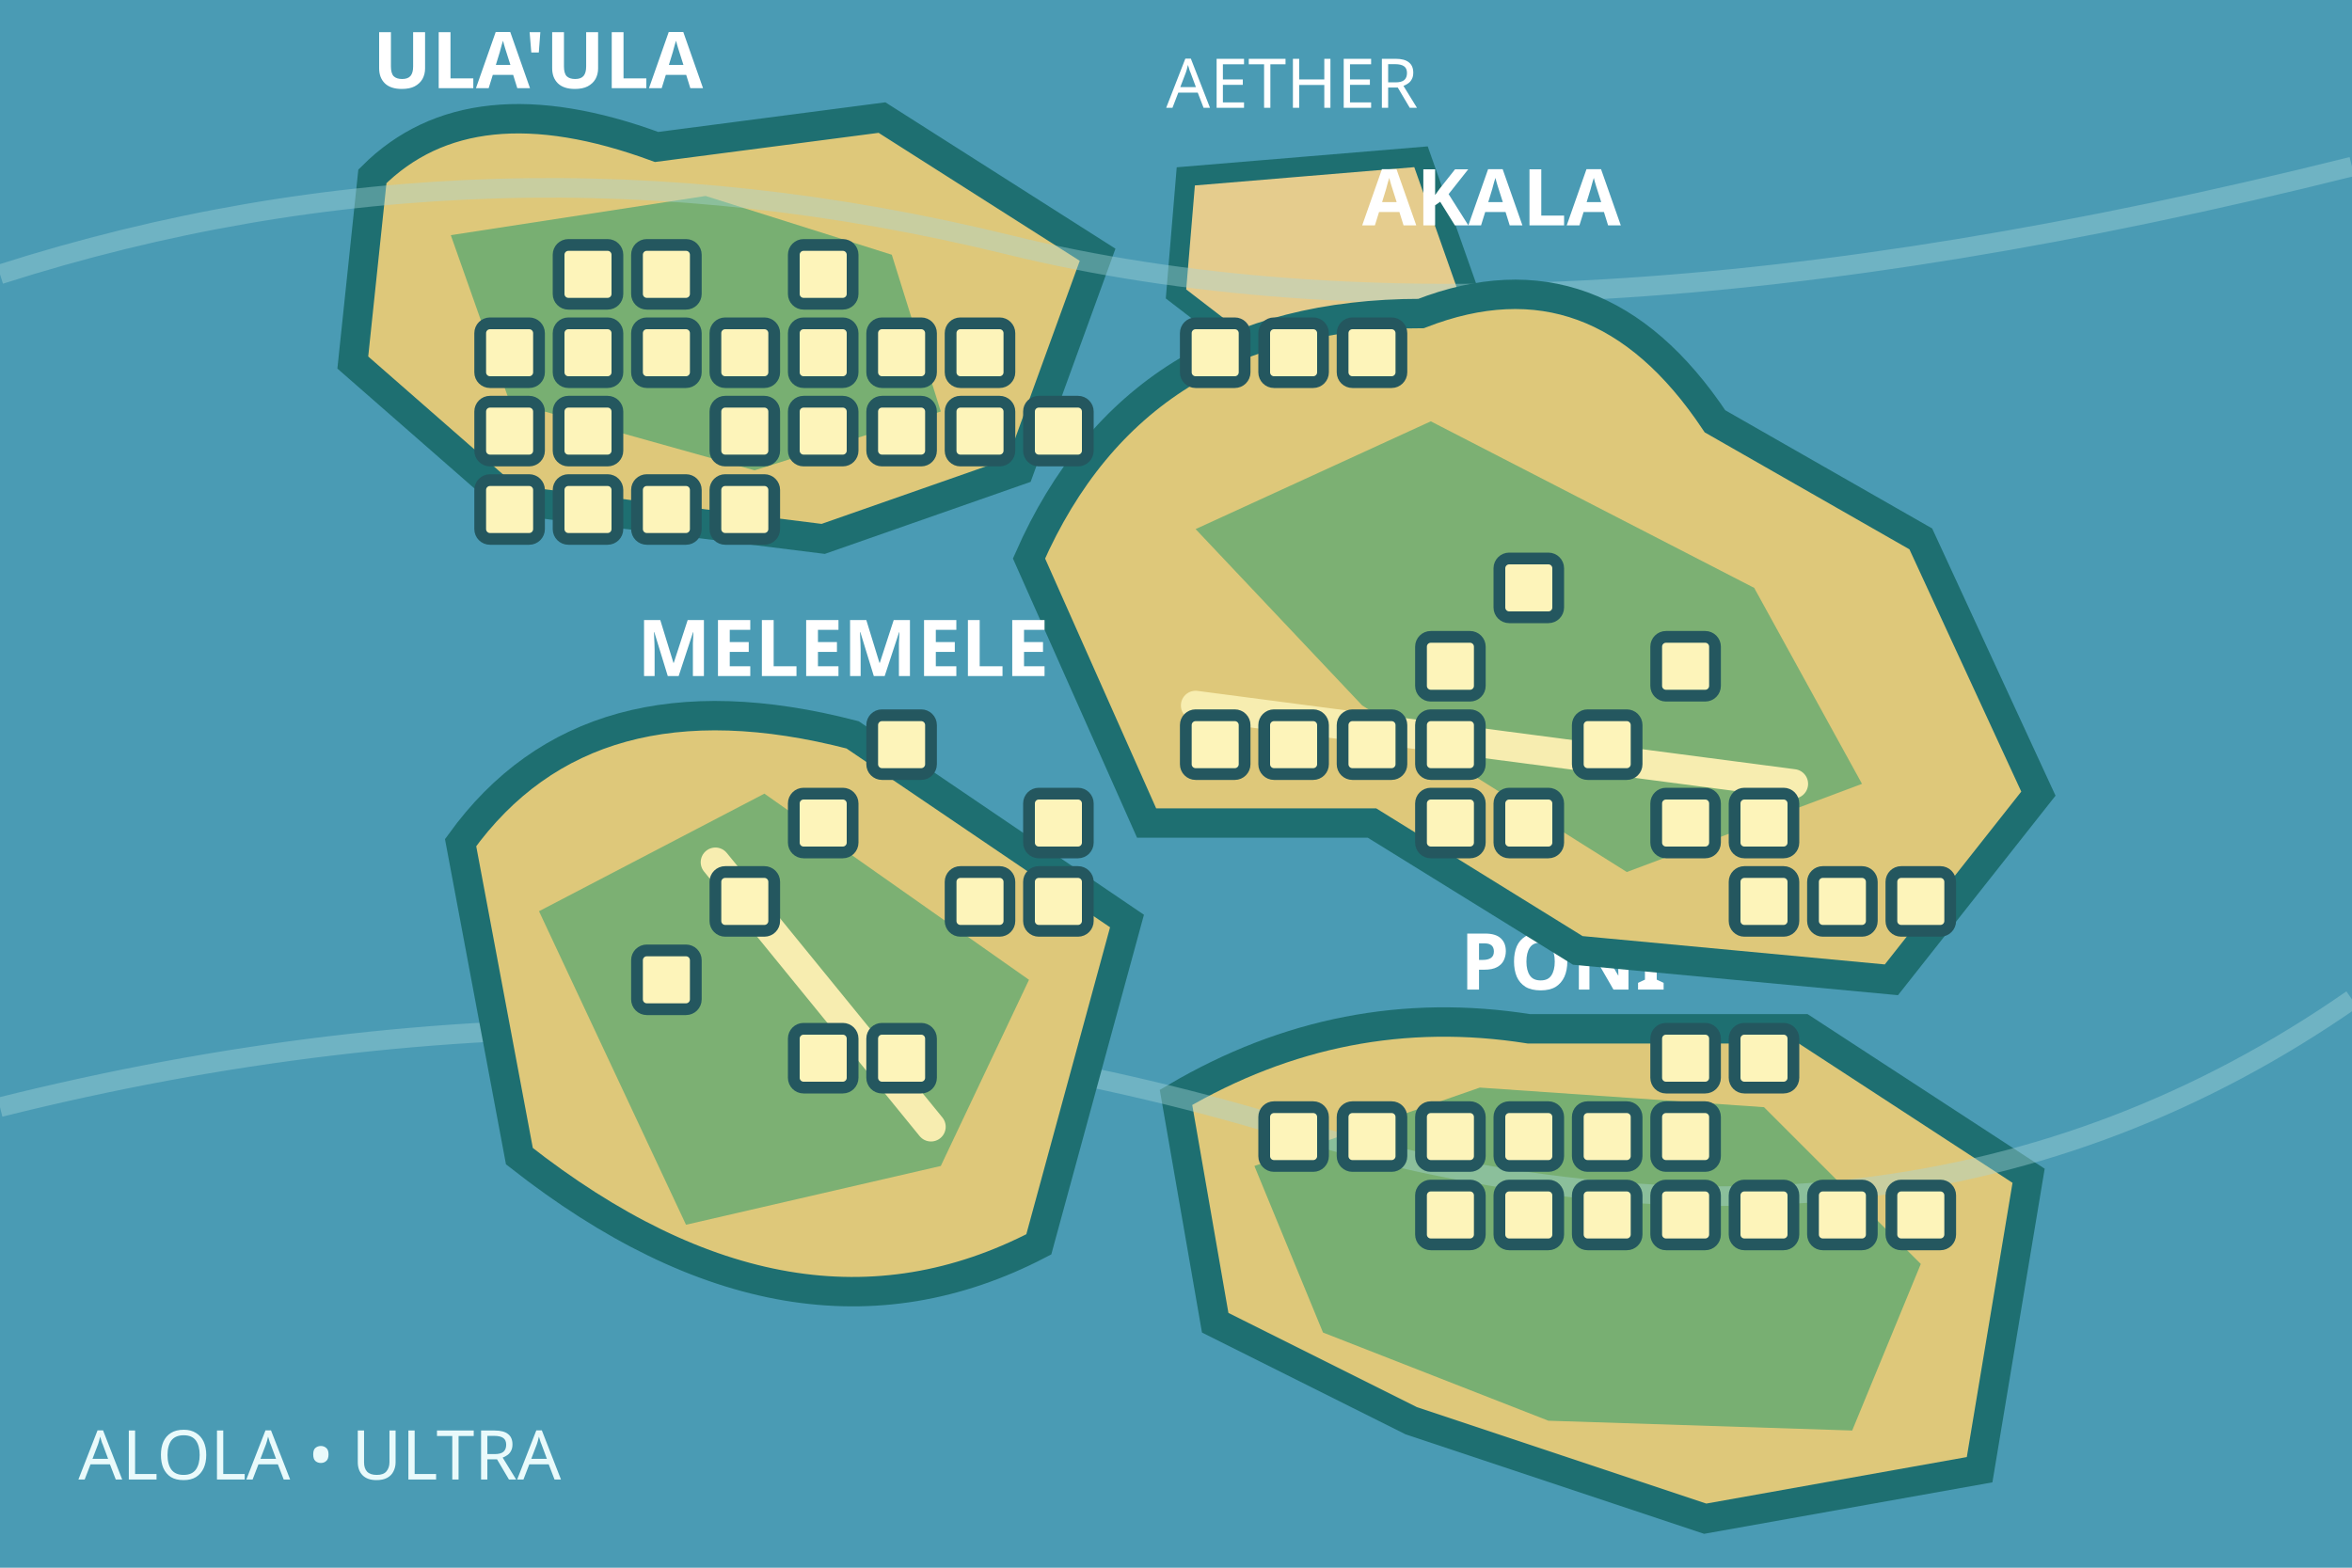
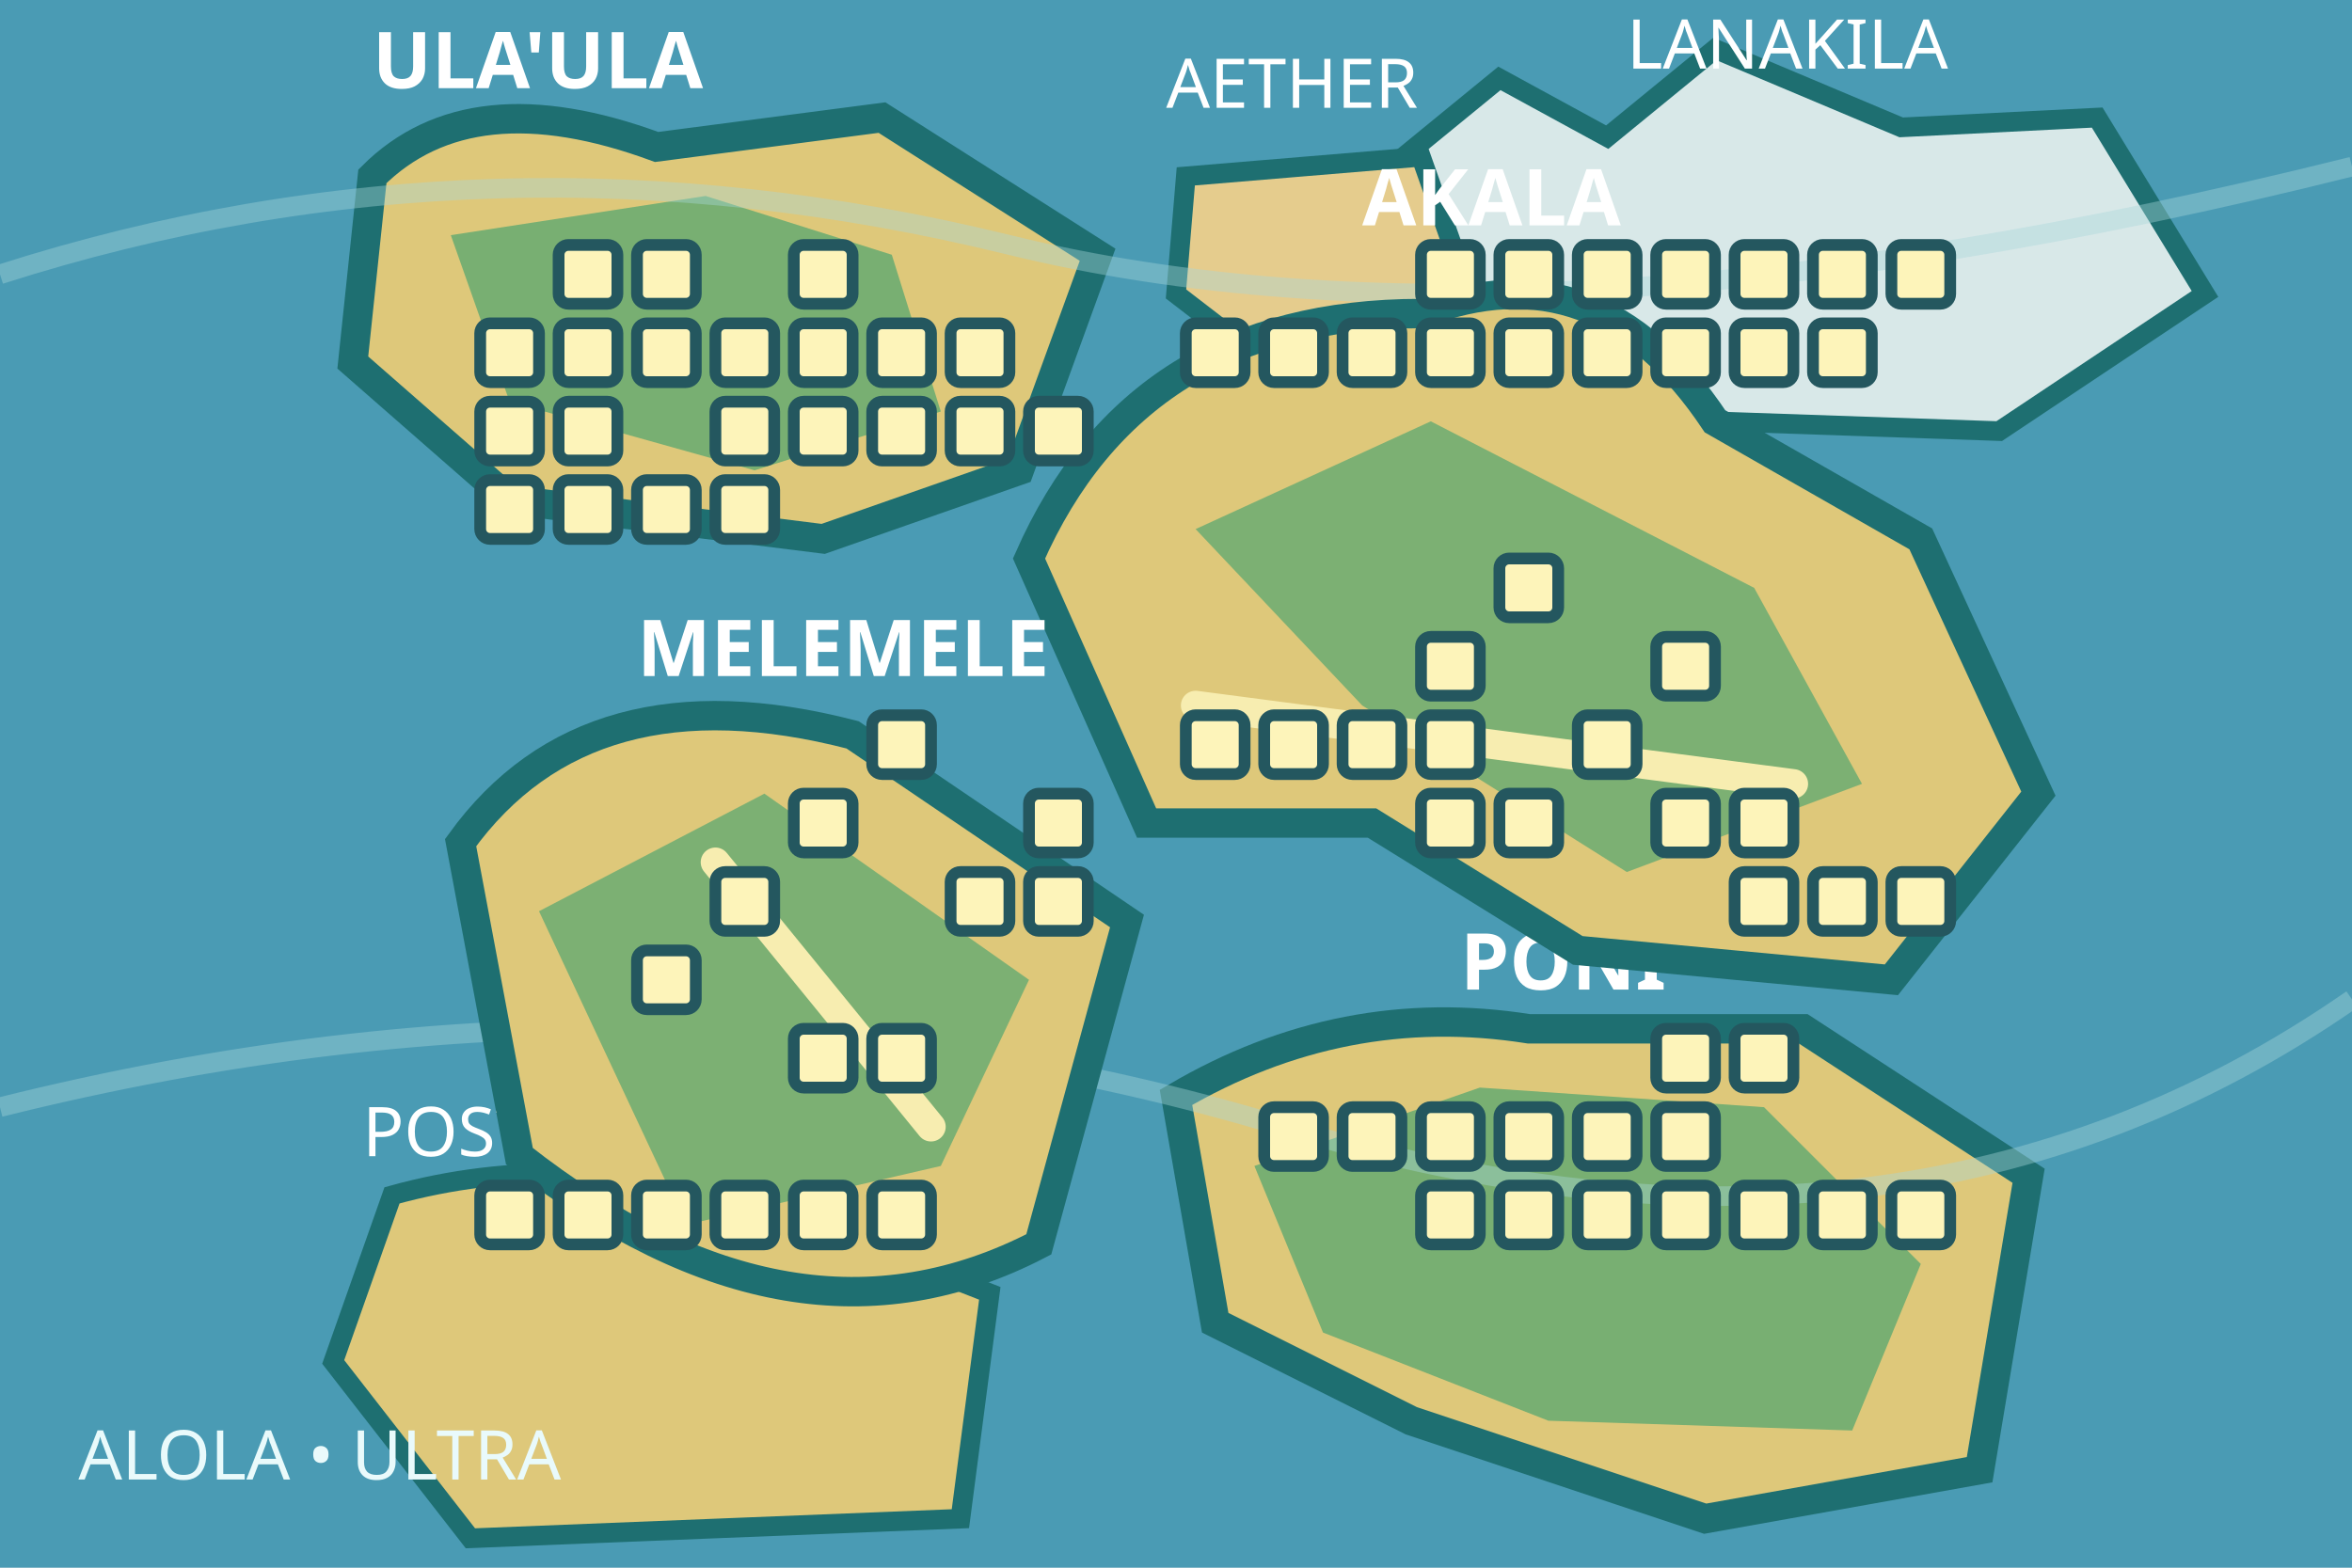
<svg xmlns="http://www.w3.org/2000/svg" viewBox="0 0 240 160" width="240" height="160">
  <rect width="240" height="160" fill="#4a9bb4" />
+   <path d="M142 17L153 8L164 14L175 5L194 13L214 12L225 30L204 44L175 43L154 35Z" fill="#d8e8e8" stroke="#1e6f71" stroke-width="2" />
+   <text x="166" y="7" font-family="sans-serif" font-size="7" fill="#fff">LANAKILA</text>
+   <path d="M40 122Q58 117 78 123L101 132L98 155L48 157L34 139Z" fill="#dec87a" stroke="#1e6f71" stroke-width="2" />
+   <text x="37" y="118" font-family="sans-serif" font-size="7" fill="#fff">POSTGAME</text>
  <path d="M121 18L145 16L151 33L133 40L120 30Z" fill="#e5cc8d" stroke="#1e6f71" stroke-width="2" />
  <text x="119" y="11" font-family="sans-serif" font-size="7" fill="#fff">AETHER</text>
  <path d="M120 112Q137 102 156 105L184 105L207 120L202 150L174 155L144 145L124 135Z" fill="#dec87a" stroke="#1e6f71" stroke-width="3" />
  <path d="M128 119L151 111L180 113L196 129L189 146L158 145L135 136Z" fill="#78af72" />
  <text x="149" y="101" font-family="sans-serif" font-size="8" fill="#fff" font-weight="bold">PONI</text>
  <path d="M38 18Q48 8 67 15L90 12L112 26L104 48L84 55L52 51L36 37Z" fill="#dec87a" stroke="#1e6f71" stroke-width="3" />
  <path d="M46 24L72 20L91 26L96 42L77 48L52 41Z" fill="#78af72" />
  <text x="38" y="9" font-family="sans-serif" font-size="8" fill="#fff" font-weight="bold">ULA'ULA</text>
  <path d="M0 28Q50 12 103 25T240 17M0 113Q68 96 131 115T240 102" fill="none" stroke="#a7d6da" stroke-width="2" opacity=".4" />
  <path d="M47 86Q60 68 87 75L115 94L106 127Q81 140 53 118Z" fill="#dec87a" stroke="#1e6f71" stroke-width="3" />
  <path d="M105 57Q116 32 145 32Q163 25 175 43L196 55L208 81L193 100L161 97L140 84L117 84Z" fill="#dec87a" stroke="#1e6f71" stroke-width="3" />
  <path d="M55 93L78 81L105 100L96 119L70 125Z M122 54L146 43L179 60L190 80L166 89L139 72Z" fill="#78af72" opacity=".95" />
  <path d="M73 88L95 115M122 72L183 80" stroke="#f7edb0" stroke-width="3" fill="none" stroke-linecap="round" />
  <text x="65" y="69" font-family="sans-serif" font-size="8" fill="#fff" font-weight="bold">MELEMELE</text>
  <text x="139" y="23" font-family="sans-serif" font-size="8" fill="#fff" font-weight="bold">AKALA</text>
  <g fill="#fdf4ba" stroke="#24575f" stroke-width="1.2">
    <rect x="65" y="97" width="6" height="6" rx="1" />
    <rect x="73" y="89" width="6" height="6" rx="1" />
    <rect x="81" y="81" width="6" height="6" rx="1" />
    <rect x="89" y="73" width="6" height="6" rx="1" />
    <rect x="81" y="105" width="6" height="6" rx="1" />
    <rect x="89" y="105" width="6" height="6" rx="1" />
    <rect x="97" y="89" width="6" height="6" rx="1" />
    <rect x="105" y="81" width="6" height="6" rx="1" />
    <rect x="105" y="89" width="6" height="6" rx="1" />
    <rect x="121" y="73" width="6" height="6" rx="1" />
    <rect x="129" y="73" width="6" height="6" rx="1" />
    <rect x="137" y="73" width="6" height="6" rx="1" />
    <rect x="145" y="73" width="6" height="6" rx="1" />
    <rect x="145" y="65" width="6" height="6" rx="1" />
    <rect x="153" y="57" width="6" height="6" rx="1" />
    <rect x="145" y="81" width="6" height="6" rx="1" />
    <rect x="153" y="81" width="6" height="6" rx="1" />
    <rect x="161" y="73" width="6" height="6" rx="1" />
    <rect x="169" y="65" width="6" height="6" rx="1" />
    <rect x="169" y="81" width="6" height="6" rx="1" />
    <rect x="177" y="81" width="6" height="6" rx="1" />
    <rect x="177" y="89" width="6" height="6" rx="1" />
    <rect x="185" y="89" width="6" height="6" rx="1" />
    <rect x="193" y="89" width="6" height="6" rx="1" />
    <rect x="49" y="33" width="6" height="6" rx="1" />
    <rect x="57" y="25" width="6" height="6" rx="1" />
    <rect x="57" y="33" width="6" height="6" rx="1" />
    <rect x="65" y="33" width="6" height="6" rx="1" />
    <rect x="65" y="25" width="6" height="6" rx="1" />
    <rect x="73" y="33" width="6" height="6" rx="1" />
    <rect x="81" y="33" width="6" height="6" rx="1" />
    <rect x="81" y="25" width="6" height="6" rx="1" />
    <rect x="89" y="33" width="6" height="6" rx="1" />
    <rect x="97" y="33" width="6" height="6" rx="1" />
    <rect x="97" y="41" width="6" height="6" rx="1" />
    <rect x="105" y="41" width="6" height="6" rx="1" />
    <rect x="89" y="41" width="6" height="6" rx="1" />
    <rect x="81" y="41" width="6" height="6" rx="1" />
    <rect x="73" y="41" width="6" height="6" rx="1" />
    <rect x="73" y="49" width="6" height="6" rx="1" />
    <rect x="65" y="49" width="6" height="6" rx="1" />
    <rect x="57" y="49" width="6" height="6" rx="1" />
    <rect x="49" y="49" width="6" height="6" rx="1" />
    <rect x="49" y="41" width="6" height="6" rx="1" />
    <rect x="57" y="41" width="6" height="6" rx="1" />
    <rect x="121" y="33" width="6" height="6" rx="1" />
    <rect x="129" y="33" width="6" height="6" rx="1" />
    <rect x="137" y="33" width="6" height="6" rx="1" />
    <rect x="129" y="113" width="6" height="6" rx="1" />
    <rect x="137" y="113" width="6" height="6" rx="1" />
    <rect x="145" y="113" width="6" height="6" rx="1" />
    <rect x="145" y="121" width="6" height="6" rx="1" />
    <rect x="153" y="121" width="6" height="6" rx="1" />
    <rect x="153" y="113" width="6" height="6" rx="1" />
    <rect x="161" y="113" width="6" height="6" rx="1" />
    <rect x="169" y="105" width="6" height="6" rx="1" />
    <rect x="177" y="105" width="6" height="6" rx="1" />
    <rect x="161" y="121" width="6" height="6" rx="1" />
    <rect x="169" y="121" width="6" height="6" rx="1" />
    <rect x="177" y="121" width="6" height="6" rx="1" />
    <rect x="185" y="121" width="6" height="6" rx="1" />
    <rect x="193" y="121" width="6" height="6" rx="1" />
    <rect x="169" y="113" width="6" height="6" rx="1" />
+     <rect x="145" y="25" width="6" height="6" rx="1" />
+     <rect x="153" y="25" width="6" height="6" rx="1" />
+     <rect x="161" y="25" width="6" height="6" rx="1" />
+     <rect x="169" y="25" width="6" height="6" rx="1" />
+     <rect x="177" y="25" width="6" height="6" rx="1" />
+     <rect x="185" y="25" width="6" height="6" rx="1" />
+     <rect x="193" y="25" width="6" height="6" rx="1" />
+     <rect x="145" y="33" width="6" height="6" rx="1" />
+     <rect x="153" y="33" width="6" height="6" rx="1" />
+     <rect x="161" y="33" width="6" height="6" rx="1" />
+     <rect x="169" y="33" width="6" height="6" rx="1" />
+     <rect x="177" y="33" width="6" height="6" rx="1" />
+     <rect x="185" y="33" width="6" height="6" rx="1" />
+     <rect x="49" y="121" width="6" height="6" rx="1" />
+     <rect x="57" y="121" width="6" height="6" rx="1" />
+     <rect x="65" y="121" width="6" height="6" rx="1" />
+     <rect x="73" y="121" width="6" height="6" rx="1" />
+     <rect x="81" y="121" width="6" height="6" rx="1" />
+     <rect x="89" y="121" width="6" height="6" rx="1" />
  </g>
  <text x="8" y="151" font-family="sans-serif" font-size="7" fill="#e9fafb">ALOLA • ULTRA</text>
</svg>
